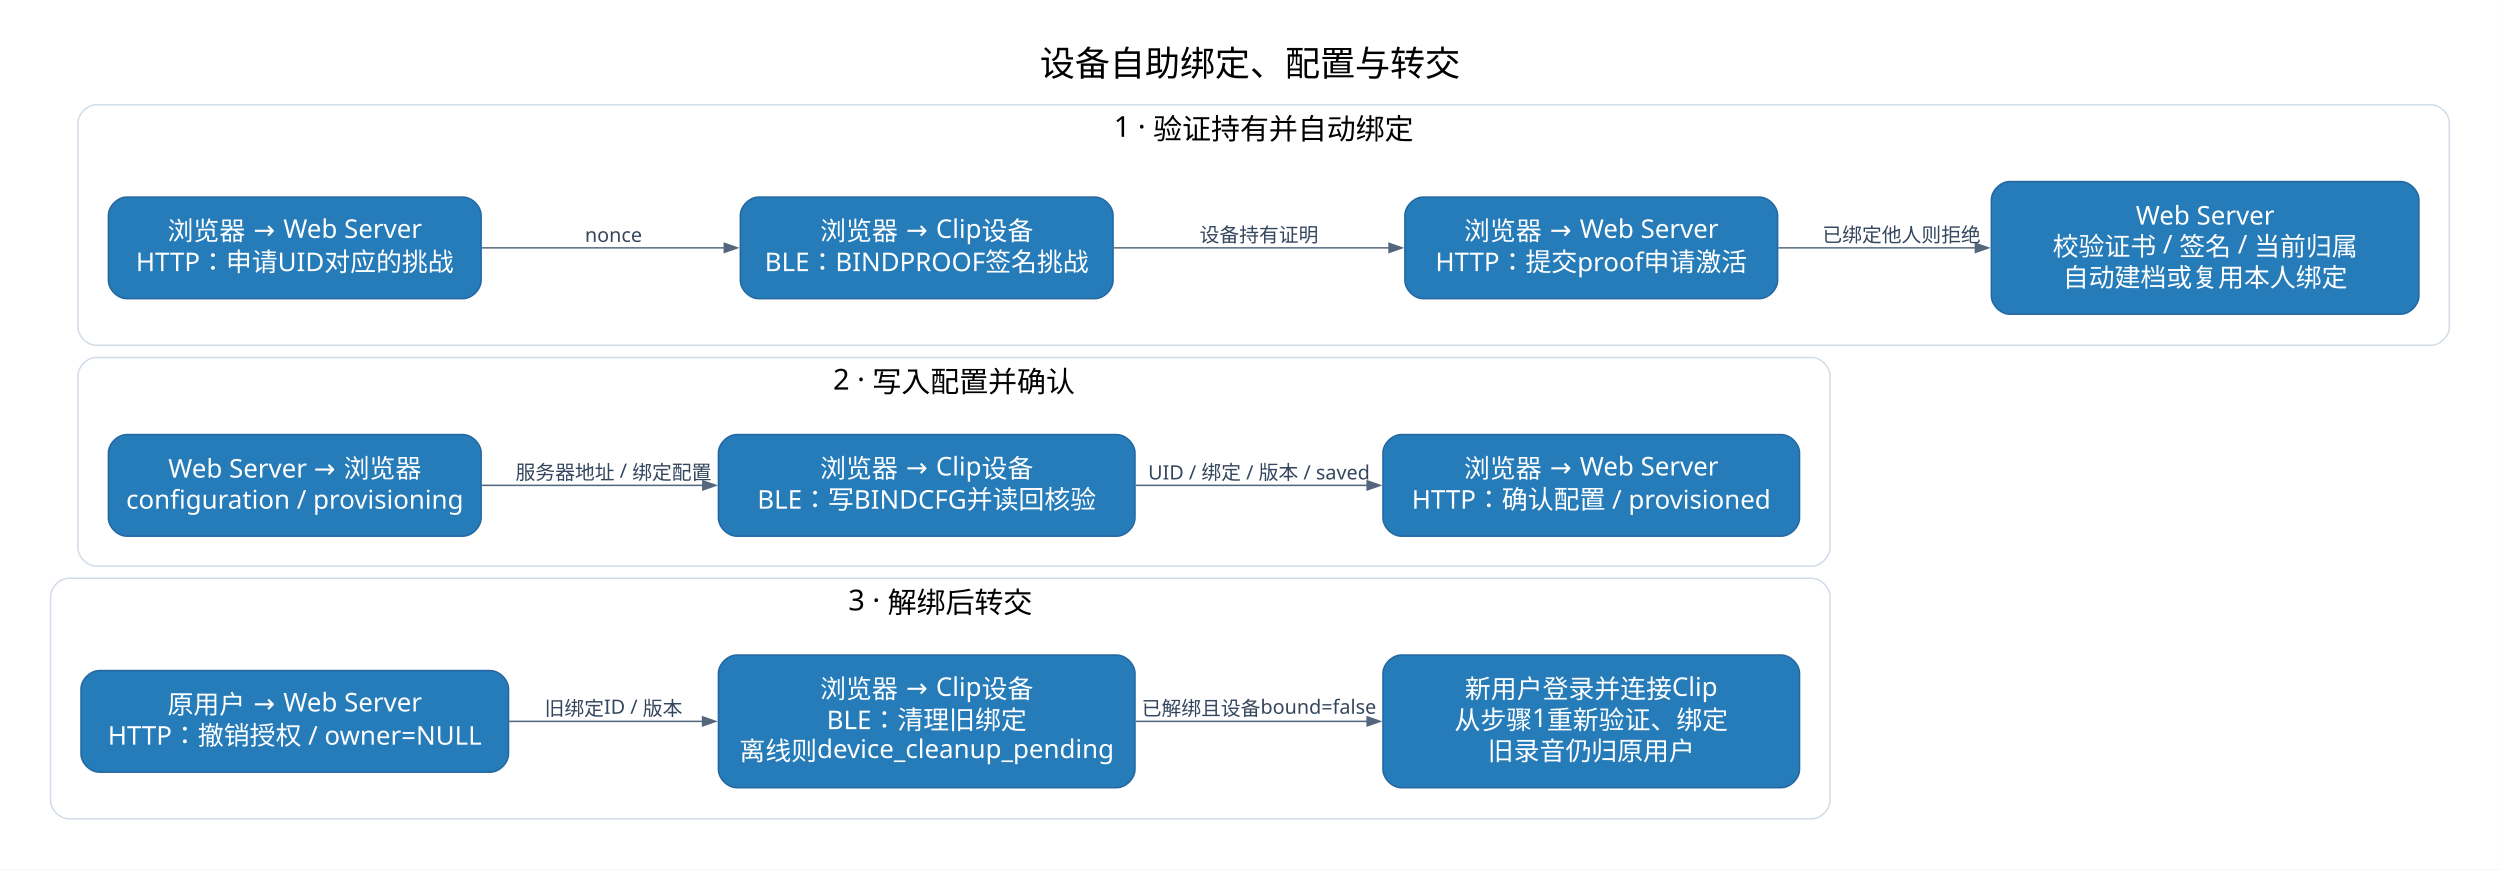
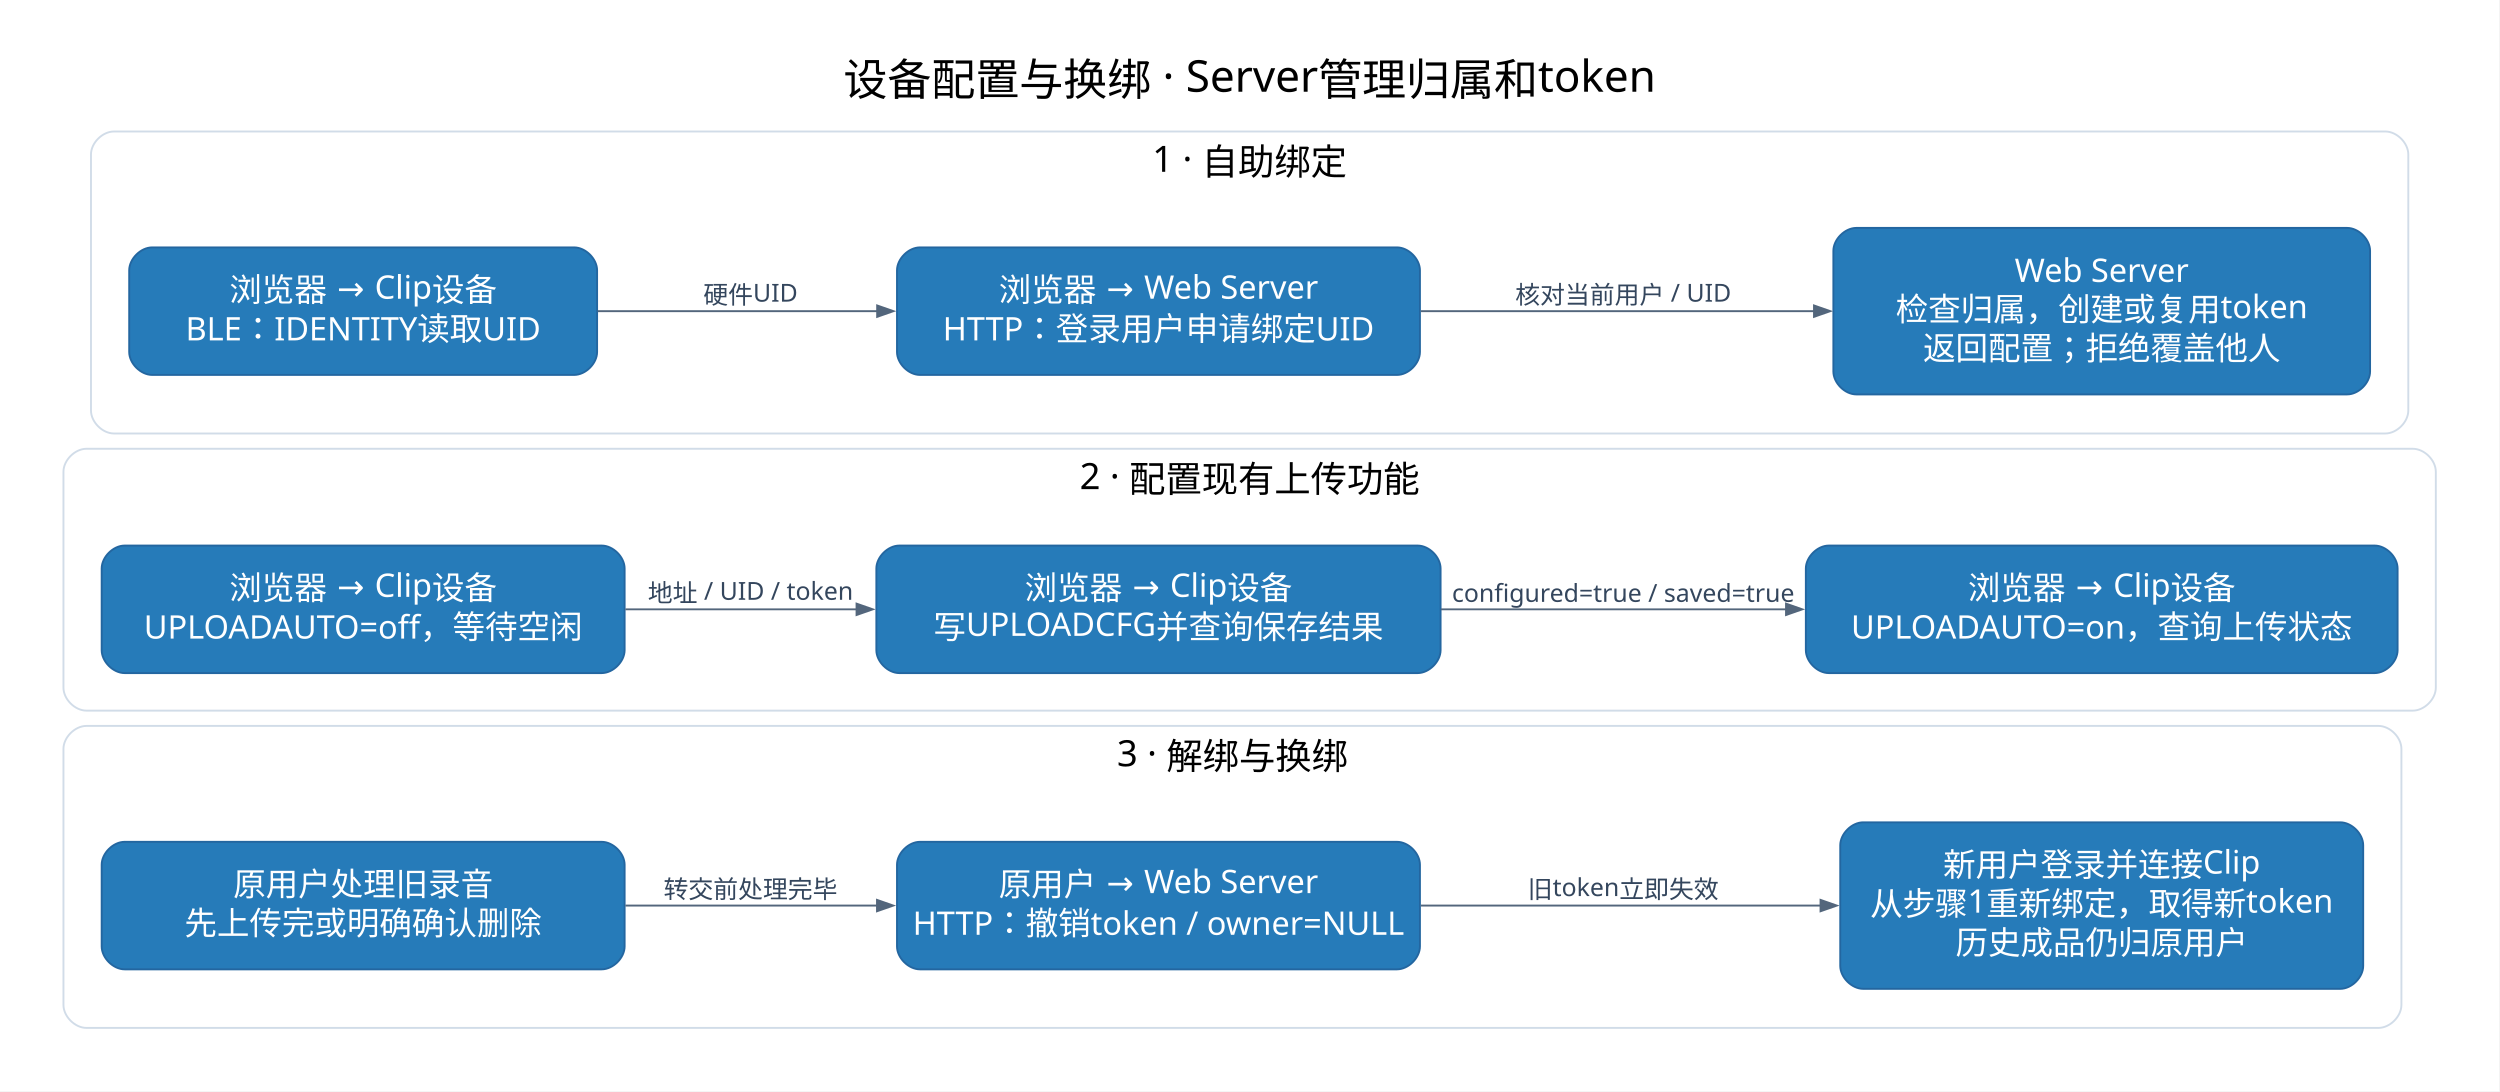
- <svg xmlns="http://www.w3.org/2000/svg" width="1642pt" height="571pt" viewBox="0.00 0.00 1642.00 571.00">
+ <svg xmlns="http://www.w3.org/2000/svg" width="1308pt" height="571pt" viewBox="0.00 0.00 1308.00 571.00">
  <g id="graph0" class="graph" transform="scale(1 1) rotate(0) translate(25.2 545.8)">
-     <polygon fill="white" stroke="none" points="-25.2,25.2 -25.2,-545.8 1616.73,-545.8 1616.73,25.2 -25.2,25.2" />
-     <text xml:space="preserve" text-anchor="middle" x="795.77" y="-495.9" font-family="PingFang SC" font-size="23.00">设备自助绑定、配置与转交</text>
+     <polygon fill="white" stroke="none" points="-25.2,25.2 -25.2,-545.8 1282.42,-545.8 1282.42,25.2 -25.2,25.2" />
+     <text xml:space="preserve" text-anchor="middle" x="628.61" y="-495.9" font-family="PingFang SC" font-size="23.00">设备配置与换绑 · Server管理归属和token</text>
    <g id="clust1" class="cluster">
-       <path fill="white" stroke="#d1dce8" d="M20,-8C20,-8 1164.73,-8 1164.73,-8 1170.73,-8 1176.73,-14 1176.73,-20 1176.73,-20 1176.73,-154 1176.73,-154 1176.73,-160 1170.73,-166 1164.73,-166 1164.73,-166 20,-166 20,-166 14,-166 8,-160 8,-154 8,-154 8,-20 8,-20 8,-14 14,-8 20,-8" />
-       <text xml:space="preserve" text-anchor="middle" x="592.37" y="-144.9" font-family="PingFang SC" font-size="19.00">3 · 解绑后转交</text>
+       <path fill="white" stroke="#d1dce8" d="M20,-8C20,-8 1219.22,-8 1219.22,-8 1225.22,-8 1231.22,-14 1231.22,-20 1231.22,-20 1231.22,-154 1231.22,-154 1231.22,-160 1225.22,-166 1219.22,-166 1219.22,-166 20,-166 20,-166 14,-166 8,-160 8,-154 8,-154 8,-20 8,-20 8,-14 14,-8 20,-8" />
+       <text xml:space="preserve" text-anchor="middle" x="619.61" y="-144.9" font-family="PingFang SC" font-size="19.00">3 · 解绑与换绑</text>
    </g>
    <g id="clust2" class="cluster">
-       <path fill="white" stroke="#d1dce8" d="M38,-174C38,-174 1164.73,-174 1164.73,-174 1170.73,-174 1176.73,-180 1176.73,-186 1176.73,-186 1176.73,-299 1176.73,-299 1176.73,-305 1170.73,-311 1164.73,-311 1164.73,-311 38,-311 38,-311 32,-311 26,-305 26,-299 26,-299 26,-186 26,-186 26,-180 32,-174 38,-174" />
-       <text xml:space="preserve" text-anchor="middle" x="601.37" y="-289.9" font-family="PingFang SC" font-size="19.00">2 · 写入配置并确认</text>
+       <path fill="white" stroke="#d1dce8" d="M20,-174C20,-174 1237.22,-174 1237.22,-174 1243.22,-174 1249.22,-180 1249.22,-186 1249.22,-186 1249.22,-299 1249.22,-299 1249.22,-305 1243.22,-311 1237.22,-311 1237.22,-311 20,-311 20,-311 14,-311 8,-305 8,-299 8,-299 8,-186 8,-186 8,-180 14,-174 20,-174" />
+       <text xml:space="preserve" text-anchor="middle" x="628.61" y="-289.9" font-family="PingFang SC" font-size="19.00">2 · 配置现有上传功能</text>
    </g>
    <g id="clust3" class="cluster">
-       <path fill="white" stroke="#d1dce8" d="M38,-319C38,-319 1571.53,-319 1571.53,-319 1577.53,-319 1583.53,-325 1583.53,-331 1583.53,-331 1583.53,-465 1583.53,-465 1583.53,-471 1577.53,-477 1571.53,-477 1571.53,-477 38,-477 38,-477 32,-477 26,-471 26,-465 26,-465 26,-331 26,-331 26,-325 32,-319 38,-319" />
-       <text xml:space="preserve" text-anchor="middle" x="804.77" y="-455.9" font-family="PingFang SC" font-size="19.00">1 · 验证持有并自动绑定</text>
+       <path fill="white" stroke="#d1dce8" d="M34.4,-319C34.4,-319 1222.82,-319 1222.82,-319 1228.82,-319 1234.82,-325 1234.82,-331 1234.82,-331 1234.82,-465 1234.82,-465 1234.82,-471 1228.82,-477 1222.82,-477 1222.82,-477 34.4,-477 34.4,-477 28.4,-477 22.4,-471 22.4,-465 22.4,-465 22.4,-331 22.4,-331 22.4,-325 28.4,-319 34.4,-319" />
+       <text xml:space="preserve" text-anchor="middle" x="628.61" y="-455.9" font-family="PingFang SC" font-size="19.00">1 · 自助绑定</text>
    </g>
    <g id="node1" class="node">
-       <path fill="#267bb9" stroke="#2366a0" d="M296.8,-105.36C296.8,-105.36 40,-105.36 40,-105.36 34,-105.36 28,-99.36 28,-93.36 28,-93.36 28,-50.64 28,-50.64 28,-44.64 34,-38.64 40,-38.64 40,-38.64 296.8,-38.64 296.8,-38.64 302.8,-38.64 308.8,-44.64 308.8,-50.64 308.8,-50.64 308.8,-93.36 308.8,-93.36 308.8,-99.36 302.8,-105.36 296.8,-105.36" />
-       <text xml:space="preserve" text-anchor="middle" x="168.4" y="-77.1" font-family="PingFang SC" font-size="17.00" fill="white">原用户 → Web Server</text>
-       <text xml:space="preserve" text-anchor="middle" x="168.4" y="-56.7" font-family="PingFang SC" font-size="17.00" fill="white">HTTP：撤销授权 / owner=NULL</text>
+       <path fill="#267bb9" stroke="#2366a0" d="M289.6,-105.36C289.6,-105.36 40,-105.36 40,-105.36 34,-105.36 28,-99.36 28,-93.36 28,-93.36 28,-50.64 28,-50.64 28,-44.64 34,-38.64 40,-38.64 40,-38.64 289.6,-38.64 289.6,-38.64 295.6,-38.64 301.6,-44.64 301.6,-50.64 301.6,-50.64 301.6,-93.36 301.6,-93.36 301.6,-99.36 295.6,-105.36 289.6,-105.36" />
+       <text xml:space="preserve" text-anchor="middle" x="164.8" y="-77.1" font-family="PingFang SC" font-size="17.00" fill="white">原用户处理旧录音</text>
+       <text xml:space="preserve" text-anchor="middle" x="164.8" y="-56.7" font-family="PingFang SC" font-size="17.00" fill="white">先上传完或明确确认删除</text>
    </g>
    <g id="node2" class="node">
-       <path fill="#267bb9" stroke="#2366a0" d="M708.26,-115.56C708.26,-115.56 458.66,-115.56 458.66,-115.56 452.66,-115.56 446.66,-109.56 446.66,-103.56 446.66,-103.56 446.66,-40.44 446.66,-40.44 446.66,-34.44 452.66,-28.44 458.66,-28.44 458.66,-28.44 708.26,-28.44 708.26,-28.44 714.26,-28.44 720.26,-34.44 720.26,-40.44 720.26,-40.44 720.26,-103.56 720.26,-103.56 720.26,-109.56 714.26,-115.56 708.26,-115.56" />
-       <text xml:space="preserve" text-anchor="middle" x="583.46" y="-87.3" font-family="PingFang SC" font-size="17.00" fill="white">浏览器 → Clip设备</text>
-       <text xml:space="preserve" text-anchor="middle" x="583.46" y="-66.9" font-family="PingFang SC" font-size="17.00" fill="white">BLE：清理旧绑定</text>
-       <text xml:space="preserve" text-anchor="middle" x="583.46" y="-46.5" font-family="PingFang SC" font-size="17.00" fill="white">离线则device_cleanup_pending</text>
+       <path fill="#267bb9" stroke="#2366a0" d="M705.71,-105.36C705.71,-105.36 456.11,-105.36 456.11,-105.36 450.11,-105.36 444.11,-99.36 444.11,-93.36 444.11,-93.36 444.11,-50.64 444.11,-50.64 444.11,-44.64 450.11,-38.64 456.11,-38.64 456.11,-38.64 705.71,-38.64 705.71,-38.64 711.71,-38.64 717.71,-44.64 717.71,-50.64 717.71,-50.64 717.71,-93.36 717.71,-93.36 717.71,-99.36 711.71,-105.36 705.71,-105.36" />
+       <text xml:space="preserve" text-anchor="middle" x="580.91" y="-77.1" font-family="PingFang SC" font-size="17.00" fill="white">原用户 → Web Server</text>
+       <text xml:space="preserve" text-anchor="middle" x="580.91" y="-56.7" font-family="PingFang SC" font-size="17.00" fill="white">HTTP：撤销token / owner=NULL</text>
    </g>
    <g id="edge1" class="edge">
-       <path fill="none" stroke="#53667c" d="M309.24,-72C350.2,-72 395.07,-72 436.39,-72" />
-       <polygon fill="#53667c" stroke="#53667c" points="436.25,-74.98 444.75,-72 436.25,-69.03 436.25,-74.98" />
-       <text xml:space="preserve" text-anchor="middle" x="377.73" y="-75.9" font-family="PingFang SC" font-size="13.00" fill="#34465d">旧绑定ID / 版本</text>
+       <path fill="none" stroke="#53667c" d="M301.97,-72C344.18,-72 390.86,-72 433.72,-72" />
+       <polygon fill="#53667c" stroke="#53667c" points="433.65,-74.98 442.15,-72 433.65,-69.03 433.65,-74.98" />
+       <text xml:space="preserve" text-anchor="middle" x="367.46" y="-75.9" font-family="PingFang SC" font-size="13.00" fill="#34465d">转交前处理完毕</text>
    </g>
    <g id="node3" class="node">
-       <path fill="#267bb9" stroke="#2366a0" d="M1144.73,-115.56C1144.73,-115.56 895.13,-115.56 895.13,-115.56 889.13,-115.56 883.13,-109.56 883.13,-103.56 883.13,-103.56 883.13,-40.44 883.13,-40.44 883.13,-34.44 889.13,-28.44 895.13,-28.44 895.13,-28.44 1144.73,-28.44 1144.73,-28.44 1150.73,-28.44 1156.73,-34.44 1156.73,-40.44 1156.73,-40.44 1156.73,-103.56 1156.73,-103.56 1156.73,-109.56 1150.73,-115.56 1144.73,-115.56" />
-       <text xml:space="preserve" text-anchor="middle" x="1019.93" y="-87.3" font-family="PingFang SC" font-size="17.00" fill="white">新用户登录并连接Clip</text>
-       <text xml:space="preserve" text-anchor="middle" x="1019.93" y="-66.9" font-family="PingFang SC" font-size="17.00" fill="white">从步骤1重新验证、绑定</text>
-       <text xml:space="preserve" text-anchor="middle" x="1019.93" y="-46.5" font-family="PingFang SC" font-size="17.00" fill="white">旧录音仍归原用户</text>
+       <path fill="#267bb9" stroke="#2366a0" d="M1199.22,-115.56C1199.22,-115.56 949.62,-115.56 949.62,-115.56 943.62,-115.56 937.62,-109.56 937.62,-103.56 937.62,-103.56 937.62,-40.44 937.62,-40.44 937.62,-34.44 943.62,-28.44 949.62,-28.44 949.62,-28.44 1199.22,-28.44 1199.22,-28.44 1205.22,-28.44 1211.22,-34.44 1211.22,-40.44 1211.22,-40.44 1211.22,-103.56 1211.22,-103.56 1211.22,-109.56 1205.22,-115.56 1199.22,-115.56" />
+       <text xml:space="preserve" text-anchor="middle" x="1074.42" y="-87.3" font-family="PingFang SC" font-size="17.00" fill="white">新用户登录并连接Clip</text>
+       <text xml:space="preserve" text-anchor="middle" x="1074.42" y="-66.9" font-family="PingFang SC" font-size="17.00" fill="white">从步骤1重新绑定，取得新token</text>
+       <text xml:space="preserve" text-anchor="middle" x="1074.42" y="-46.5" font-family="PingFang SC" font-size="17.00" fill="white">历史成品仍归原用户</text>
    </g>
    <g id="edge2" class="edge">
-       <path fill="none" stroke="#53667c" d="M720.74,-72C769.15,-72 823.82,-72 873.01,-72" />
-       <polygon fill="#53667c" stroke="#53667c" points="872.75,-74.98 881.25,-72 872.75,-69.03 872.75,-74.98" />
-       <text xml:space="preserve" text-anchor="middle" x="801.7" y="-75.9" font-family="PingFang SC" font-size="13.00" fill="#34465d">已解绑且设备bound=false</text>
+       <path fill="none" stroke="#53667c" d="M718.17,-72C783.29,-72 861.31,-72 927.62,-72" />
+       <polygon fill="#53667c" stroke="#53667c" points="927.31,-74.98 935.81,-72 927.31,-69.03 927.31,-74.98" />
+       <text xml:space="preserve" text-anchor="middle" x="824.06" y="-75.9" font-family="PingFang SC" font-size="13.00" fill="#34465d">旧token立即失效</text>
    </g>
    <g id="node4" class="node">
-       <path fill="#267bb9" stroke="#2366a0" d="M278.8,-260.36C278.8,-260.36 58,-260.36 58,-260.36 52,-260.36 46,-254.36 46,-248.36 46,-248.36 46,-205.64 46,-205.64 46,-199.64 52,-193.64 58,-193.64 58,-193.64 278.8,-193.64 278.8,-193.64 284.8,-193.64 290.8,-199.64 290.8,-205.64 290.8,-205.64 290.8,-248.36 290.8,-248.36 290.8,-254.36 284.8,-260.36 278.8,-260.36" />
-       <text xml:space="preserve" text-anchor="middle" x="168.4" y="-232.1" font-family="PingFang SC" font-size="17.00" fill="white">Web Server → 浏览器</text>
-       <text xml:space="preserve" text-anchor="middle" x="168.4" y="-211.7" font-family="PingFang SC" font-size="17.00" fill="white">configuration / provisioning</text>
+       <path fill="#267bb9" stroke="#2366a0" d="M289.6,-260.36C289.6,-260.36 40,-260.36 40,-260.36 34,-260.36 28,-254.36 28,-248.36 28,-248.36 28,-205.64 28,-205.64 28,-199.64 34,-193.64 40,-193.64 40,-193.64 289.6,-193.64 289.6,-193.64 295.6,-193.64 301.6,-199.64 301.6,-205.64 301.6,-205.64 301.6,-248.36 301.6,-248.36 301.6,-254.36 295.6,-260.36 289.6,-260.36" />
+       <text xml:space="preserve" text-anchor="middle" x="164.8" y="-232.1" font-family="PingFang SC" font-size="17.00" fill="white">浏览器 → Clip设备</text>
+       <text xml:space="preserve" text-anchor="middle" x="164.8" y="-211.7" font-family="PingFang SC" font-size="17.00" fill="white">UPLOADAUTO=off，等待空闲</text>
    </g>
    <g id="node5" class="node">
-       <path fill="#267bb9" stroke="#2366a0" d="M708.26,-260.36C708.26,-260.36 458.66,-260.36 458.66,-260.36 452.66,-260.36 446.66,-254.36 446.66,-248.36 446.66,-248.36 446.66,-205.64 446.66,-205.64 446.66,-199.64 452.66,-193.64 458.66,-193.64 458.66,-193.64 708.26,-193.64 708.26,-193.64 714.26,-193.64 720.26,-199.64 720.26,-205.64 720.26,-205.64 720.26,-248.36 720.26,-248.36 720.26,-254.36 714.26,-260.36 708.26,-260.36" />
-       <text xml:space="preserve" text-anchor="middle" x="583.46" y="-232.1" font-family="PingFang SC" font-size="17.00" fill="white">浏览器 → Clip设备</text>
-       <text xml:space="preserve" text-anchor="middle" x="583.46" y="-211.7" font-family="PingFang SC" font-size="17.00" fill="white">BLE：写BINDCFG并读回核验</text>
+       <path fill="#267bb9" stroke="#2366a0" d="M716.51,-260.36C716.51,-260.36 445.31,-260.36 445.31,-260.36 439.31,-260.36 433.31,-254.36 433.31,-248.36 433.31,-248.36 433.31,-205.64 433.31,-205.64 433.31,-199.64 439.31,-193.64 445.31,-193.64 445.31,-193.64 716.51,-193.64 716.51,-193.64 722.51,-193.64 728.51,-199.64 728.51,-205.64 728.51,-205.64 728.51,-248.36 728.51,-248.36 728.51,-254.36 722.51,-260.36 716.51,-260.36" />
+       <text xml:space="preserve" text-anchor="middle" x="580.91" y="-232.1" font-family="PingFang SC" font-size="17.00" fill="white">浏览器 → Clip设备</text>
+       <text xml:space="preserve" text-anchor="middle" x="580.91" y="-211.7" font-family="PingFang SC" font-size="17.00" fill="white">写UPLOADCFG并查询保存结果</text>
    </g>
    <g id="edge3" class="edge">
-       <path fill="none" stroke="#53667c" d="M291.1,-227C336.74,-227 389.07,-227 436.67,-227" />
-       <polygon fill="#53667c" stroke="#53667c" points="436.43,-229.98 444.93,-227 436.43,-224.03 436.43,-229.98" />
-       <text xml:space="preserve" text-anchor="middle" x="377.73" y="-230.9" font-family="PingFang SC" font-size="13.00" fill="#34465d">服务器地址 / 绑定配置</text>
+       <path fill="none" stroke="#53667c" d="M301.97,-227C340.73,-227 383.27,-227 423.15,-227" />
+       <polygon fill="#53667c" stroke="#53667c" points="422.95,-229.98 431.45,-227 422.95,-224.03 422.95,-229.98" />
+       <text xml:space="preserve" text-anchor="middle" x="367.46" y="-230.9" font-family="PingFang SC" font-size="13.00" fill="#34465d">地址 / UID / token</text>
    </g>
    <g id="node6" class="node">
-       <path fill="#267bb9" stroke="#2366a0" d="M1144.73,-260.36C1144.73,-260.36 895.13,-260.36 895.13,-260.36 889.13,-260.36 883.13,-254.36 883.13,-248.36 883.13,-248.36 883.13,-205.64 883.13,-205.64 883.13,-199.64 889.13,-193.64 895.13,-193.64 895.13,-193.64 1144.73,-193.64 1144.73,-193.64 1150.73,-193.64 1156.73,-199.64 1156.73,-205.64 1156.73,-205.64 1156.73,-248.36 1156.73,-248.36 1156.73,-254.36 1150.73,-260.36 1144.73,-260.36" />
-       <text xml:space="preserve" text-anchor="middle" x="1019.93" y="-232.1" font-family="PingFang SC" font-size="17.00" fill="white">浏览器 → Web Server</text>
-       <text xml:space="preserve" text-anchor="middle" x="1019.93" y="-211.7" font-family="PingFang SC" font-size="17.00" fill="white">HTTP：确认配置 / provisioned</text>
+       <path fill="#267bb9" stroke="#2366a0" d="M1217.22,-260.36C1217.22,-260.36 931.62,-260.36 931.62,-260.36 925.62,-260.36 919.62,-254.36 919.62,-248.36 919.62,-248.36 919.62,-205.64 919.62,-205.64 919.62,-199.64 925.62,-193.64 931.62,-193.64 931.62,-193.64 1217.22,-193.64 1217.22,-193.64 1223.22,-193.64 1229.22,-199.64 1229.22,-205.64 1229.22,-205.64 1229.22,-248.36 1229.22,-248.36 1229.22,-254.36 1223.22,-260.36 1217.22,-260.36" />
+       <text xml:space="preserve" text-anchor="middle" x="1074.42" y="-232.1" font-family="PingFang SC" font-size="17.00" fill="white">浏览器 → Clip设备</text>
+       <text xml:space="preserve" text-anchor="middle" x="1074.42" y="-211.7" font-family="PingFang SC" font-size="17.00" fill="white">UPLOADAUTO=on，查询上传状态</text>
    </g>
    <g id="edge4" class="edge">
-       <path fill="none" stroke="#53667c" d="M720.74,-227C769.15,-227 823.82,-227 873.01,-227" />
-       <polygon fill="#53667c" stroke="#53667c" points="872.75,-229.98 881.25,-227 872.75,-224.03 872.75,-229.98" />
-       <text xml:space="preserve" text-anchor="middle" x="801.7" y="-230.9" font-family="PingFang SC" font-size="13.00" fill="#34465d">UID / 绑定 / 版本 / saved</text>
+       <path fill="none" stroke="#53667c" d="M728.71,-227C785.65,-227 851.1,-227 909.57,-227" />
+       <polygon fill="#53667c" stroke="#53667c" points="909.25,-229.98 917.75,-227 909.25,-224.03 909.25,-229.98" />
+       <text xml:space="preserve" text-anchor="middle" x="824.06" y="-230.9" font-family="PingFang SC" font-size="13.00" fill="#34465d">configured=true / saved=true</text>
    </g>
    <g id="node7" class="node">
-       <path fill="#267bb9" stroke="#2366a0" d="M278.8,-416.36C278.8,-416.36 58,-416.36 58,-416.36 52,-416.36 46,-410.36 46,-404.36 46,-404.36 46,-361.64 46,-361.64 46,-355.64 52,-349.64 58,-349.64 58,-349.64 278.8,-349.64 278.8,-349.64 284.8,-349.64 290.8,-355.64 290.8,-361.64 290.8,-361.64 290.8,-404.36 290.8,-404.36 290.8,-410.36 284.8,-416.36 278.8,-416.36" />
-       <text xml:space="preserve" text-anchor="middle" x="168.4" y="-388.1" font-family="PingFang SC" font-size="17.00" fill="white">浏览器 → Web Server</text>
-       <text xml:space="preserve" text-anchor="middle" x="168.4" y="-367.7" font-family="PingFang SC" font-size="17.00" fill="white">HTTP：申请UID对应的挑战</text>
+       <path fill="#267bb9" stroke="#2366a0" d="M275.2,-416.36C275.2,-416.36 54.4,-416.36 54.4,-416.36 48.4,-416.36 42.4,-410.36 42.4,-404.36 42.4,-404.36 42.4,-361.64 42.4,-361.64 42.4,-355.64 48.4,-349.64 54.4,-349.64 54.4,-349.64 275.2,-349.64 275.2,-349.64 281.2,-349.64 287.2,-355.64 287.2,-361.64 287.2,-361.64 287.2,-404.36 287.2,-404.36 287.2,-410.36 281.2,-416.36 275.2,-416.36" />
+       <text xml:space="preserve" text-anchor="middle" x="164.8" y="-388.1" font-family="PingFang SC" font-size="17.00" fill="white">浏览器 → Clip设备</text>
+       <text xml:space="preserve" text-anchor="middle" x="164.8" y="-367.7" font-family="PingFang SC" font-size="17.00" fill="white">BLE：IDENTITY读取UID</text>
    </g>
    <g id="node8" class="node">
-       <path fill="#267bb9" stroke="#2366a0" d="M693.86,-416.36C693.86,-416.36 473.06,-416.36 473.06,-416.36 467.06,-416.36 461.06,-410.36 461.06,-404.36 461.06,-404.36 461.06,-361.64 461.06,-361.64 461.06,-355.64 467.06,-349.64 473.06,-349.64 473.06,-349.64 693.86,-349.64 693.86,-349.64 699.86,-349.64 705.86,-355.64 705.86,-361.64 705.86,-361.64 705.86,-404.36 705.86,-404.36 705.86,-410.36 699.86,-416.36 693.86,-416.36" />
-       <text xml:space="preserve" text-anchor="middle" x="583.46" y="-388.1" font-family="PingFang SC" font-size="17.00" fill="white">浏览器 → Clip设备</text>
-       <text xml:space="preserve" text-anchor="middle" x="583.46" y="-367.7" font-family="PingFang SC" font-size="17.00" fill="white">BLE：BINDPROOF签名挑战</text>
+       <path fill="#267bb9" stroke="#2366a0" d="M705.71,-416.36C705.71,-416.36 456.11,-416.36 456.11,-416.36 450.11,-416.36 444.11,-410.36 444.11,-404.36 444.11,-404.36 444.11,-361.64 444.11,-361.64 444.11,-355.64 450.11,-349.64 456.11,-349.64 456.11,-349.64 705.71,-349.64 705.71,-349.64 711.71,-349.64 717.71,-355.64 717.71,-361.64 717.71,-361.64 717.71,-404.36 717.71,-404.36 717.71,-410.36 711.71,-416.36 705.71,-416.36" />
+       <text xml:space="preserve" text-anchor="middle" x="580.91" y="-388.1" font-family="PingFang SC" font-size="17.00" fill="white">浏览器 → Web Server</text>
+       <text xml:space="preserve" text-anchor="middle" x="580.91" y="-367.7" font-family="PingFang SC" font-size="17.00" fill="white">HTTP：登录用户申请绑定UID</text>
    </g>
    <g id="edge5" class="edge">
-       <path fill="none" stroke="#53667c" d="M291.1,-383C341.29,-383 399.57,-383 450.76,-383" />
-       <polygon fill="#53667c" stroke="#53667c" points="450.55,-385.98 459.05,-383 450.55,-380.03 450.55,-385.98" />
-       <text xml:space="preserve" text-anchor="middle" x="377.73" y="-386.9" font-family="PingFang SC" font-size="13.00" fill="#34465d">nonce</text>
+       <path fill="none" stroke="#53667c" d="M287.53,-383C333.4,-383 386.05,-383 433.92,-383" />
+       <polygon fill="#53667c" stroke="#53667c" points="433.73,-385.98 442.23,-383 433.73,-380.03 433.73,-385.98" />
+       <text xml:space="preserve" text-anchor="middle" x="367.46" y="-386.9" font-family="PingFang SC" font-size="13.00" fill="#34465d">硬件UID</text>
    </g>
    <g id="node9" class="node">
-       <path fill="#267bb9" stroke="#2366a0" d="M1130.33,-416.36C1130.33,-416.36 909.53,-416.36 909.53,-416.36 903.53,-416.36 897.53,-410.36 897.53,-404.36 897.53,-404.36 897.53,-361.64 897.53,-361.64 897.53,-355.64 903.53,-349.64 909.53,-349.64 909.53,-349.64 1130.33,-349.64 1130.33,-349.64 1136.33,-349.64 1142.33,-355.64 1142.33,-361.64 1142.33,-361.64 1142.33,-404.36 1142.33,-404.36 1142.33,-410.36 1136.33,-416.36 1130.33,-416.36" />
-       <text xml:space="preserve" text-anchor="middle" x="1019.93" y="-388.1" font-family="PingFang SC" font-size="17.00" fill="white">浏览器 → Web Server</text>
-       <text xml:space="preserve" text-anchor="middle" x="1019.93" y="-367.7" font-family="PingFang SC" font-size="17.00" fill="white">HTTP：提交proof申请激活</text>
+       <path fill="#267bb9" stroke="#2366a0" d="M1202.82,-426.56C1202.82,-426.56 946.02,-426.56 946.02,-426.56 940.02,-426.56 934.02,-420.56 934.02,-414.56 934.02,-414.56 934.02,-351.44 934.02,-351.44 934.02,-345.44 940.02,-339.44 946.02,-339.44 946.02,-339.44 1202.82,-339.44 1202.82,-339.44 1208.82,-339.44 1214.82,-345.44 1214.82,-351.44 1214.82,-351.44 1214.82,-414.56 1214.82,-414.56 1214.82,-420.56 1208.82,-426.56 1202.82,-426.56" />
+       <text xml:space="preserve" text-anchor="middle" x="1074.42" y="-398.3" font-family="PingFang SC" font-size="17.00" fill="white">Web Server</text>
+       <text xml:space="preserve" text-anchor="middle" x="1074.42" y="-377.9" font-family="PingFang SC" font-size="17.00" fill="white">检查归属，创建或复用token</text>
+       <text xml:space="preserve" text-anchor="middle" x="1074.42" y="-357.5" font-family="PingFang SC" font-size="17.00" fill="white">返回配置；拒绝覆盖他人</text>
    </g>
    <g id="edge6" class="edge">
-       <path fill="none" stroke="#53667c" d="M706.35,-383C762.71,-383 829.74,-383 887.26,-383" />
-       <polygon fill="#53667c" stroke="#53667c" points="887.13,-385.98 895.63,-383 887.13,-380.03 887.13,-385.98" />
-       <text xml:space="preserve" text-anchor="middle" x="801.7" y="-386.9" font-family="PingFang SC" font-size="13.00" fill="#34465d">设备持有证明</text>
-     </g>
-     <g id="node10" class="node">
-       <path fill="#267bb9" stroke="#2366a0" d="M1551.53,-426.56C1551.53,-426.56 1294.73,-426.56 1294.73,-426.56 1288.73,-426.56 1282.73,-420.56 1282.73,-414.56 1282.73,-414.56 1282.73,-351.44 1282.73,-351.44 1282.73,-345.44 1288.73,-339.44 1294.73,-339.44 1294.73,-339.44 1551.53,-339.44 1551.53,-339.44 1557.53,-339.44 1563.53,-345.44 1563.53,-351.44 1563.53,-351.44 1563.53,-414.56 1563.53,-414.56 1563.53,-420.56 1557.53,-426.56 1551.53,-426.56" />
-       <text xml:space="preserve" text-anchor="middle" x="1423.13" y="-398.3" font-family="PingFang SC" font-size="17.00" fill="white">Web Server</text>
-       <text xml:space="preserve" text-anchor="middle" x="1423.13" y="-377.9" font-family="PingFang SC" font-size="17.00" fill="white">校验证书 / 签名 / 当前归属</text>
-       <text xml:space="preserve" text-anchor="middle" x="1423.13" y="-357.5" font-family="PingFang SC" font-size="17.00" fill="white">自动建档或复用本人绑定</text>
-     </g>
-     <g id="edge7" class="edge">
-       <path fill="none" stroke="#53667c" d="M1142.67,-383C1183.53,-383 1229.58,-383 1272.33,-383" />
-       <polygon fill="#53667c" stroke="#53667c" points="1272.25,-385.98 1280.75,-383 1272.25,-380.03 1272.25,-385.98" />
-       <text xml:space="preserve" text-anchor="middle" x="1223.73" y="-386.9" font-family="PingFang SC" font-size="13.00" fill="#34465d">已绑定他人则拒绝</text>
+       <path fill="none" stroke="#53667c" d="M718.17,-383C782.08,-383 858.41,-383 923.9,-383" />
+       <polygon fill="#53667c" stroke="#53667c" points="923.89,-385.98 932.39,-383 923.89,-380.03 923.89,-385.98" />
+       <text xml:space="preserve" text-anchor="middle" x="824.06" y="-386.9" font-family="PingFang SC" font-size="13.00" fill="#34465d">核对当前用户 / UID</text>
    </g>
  </g>
</svg>
